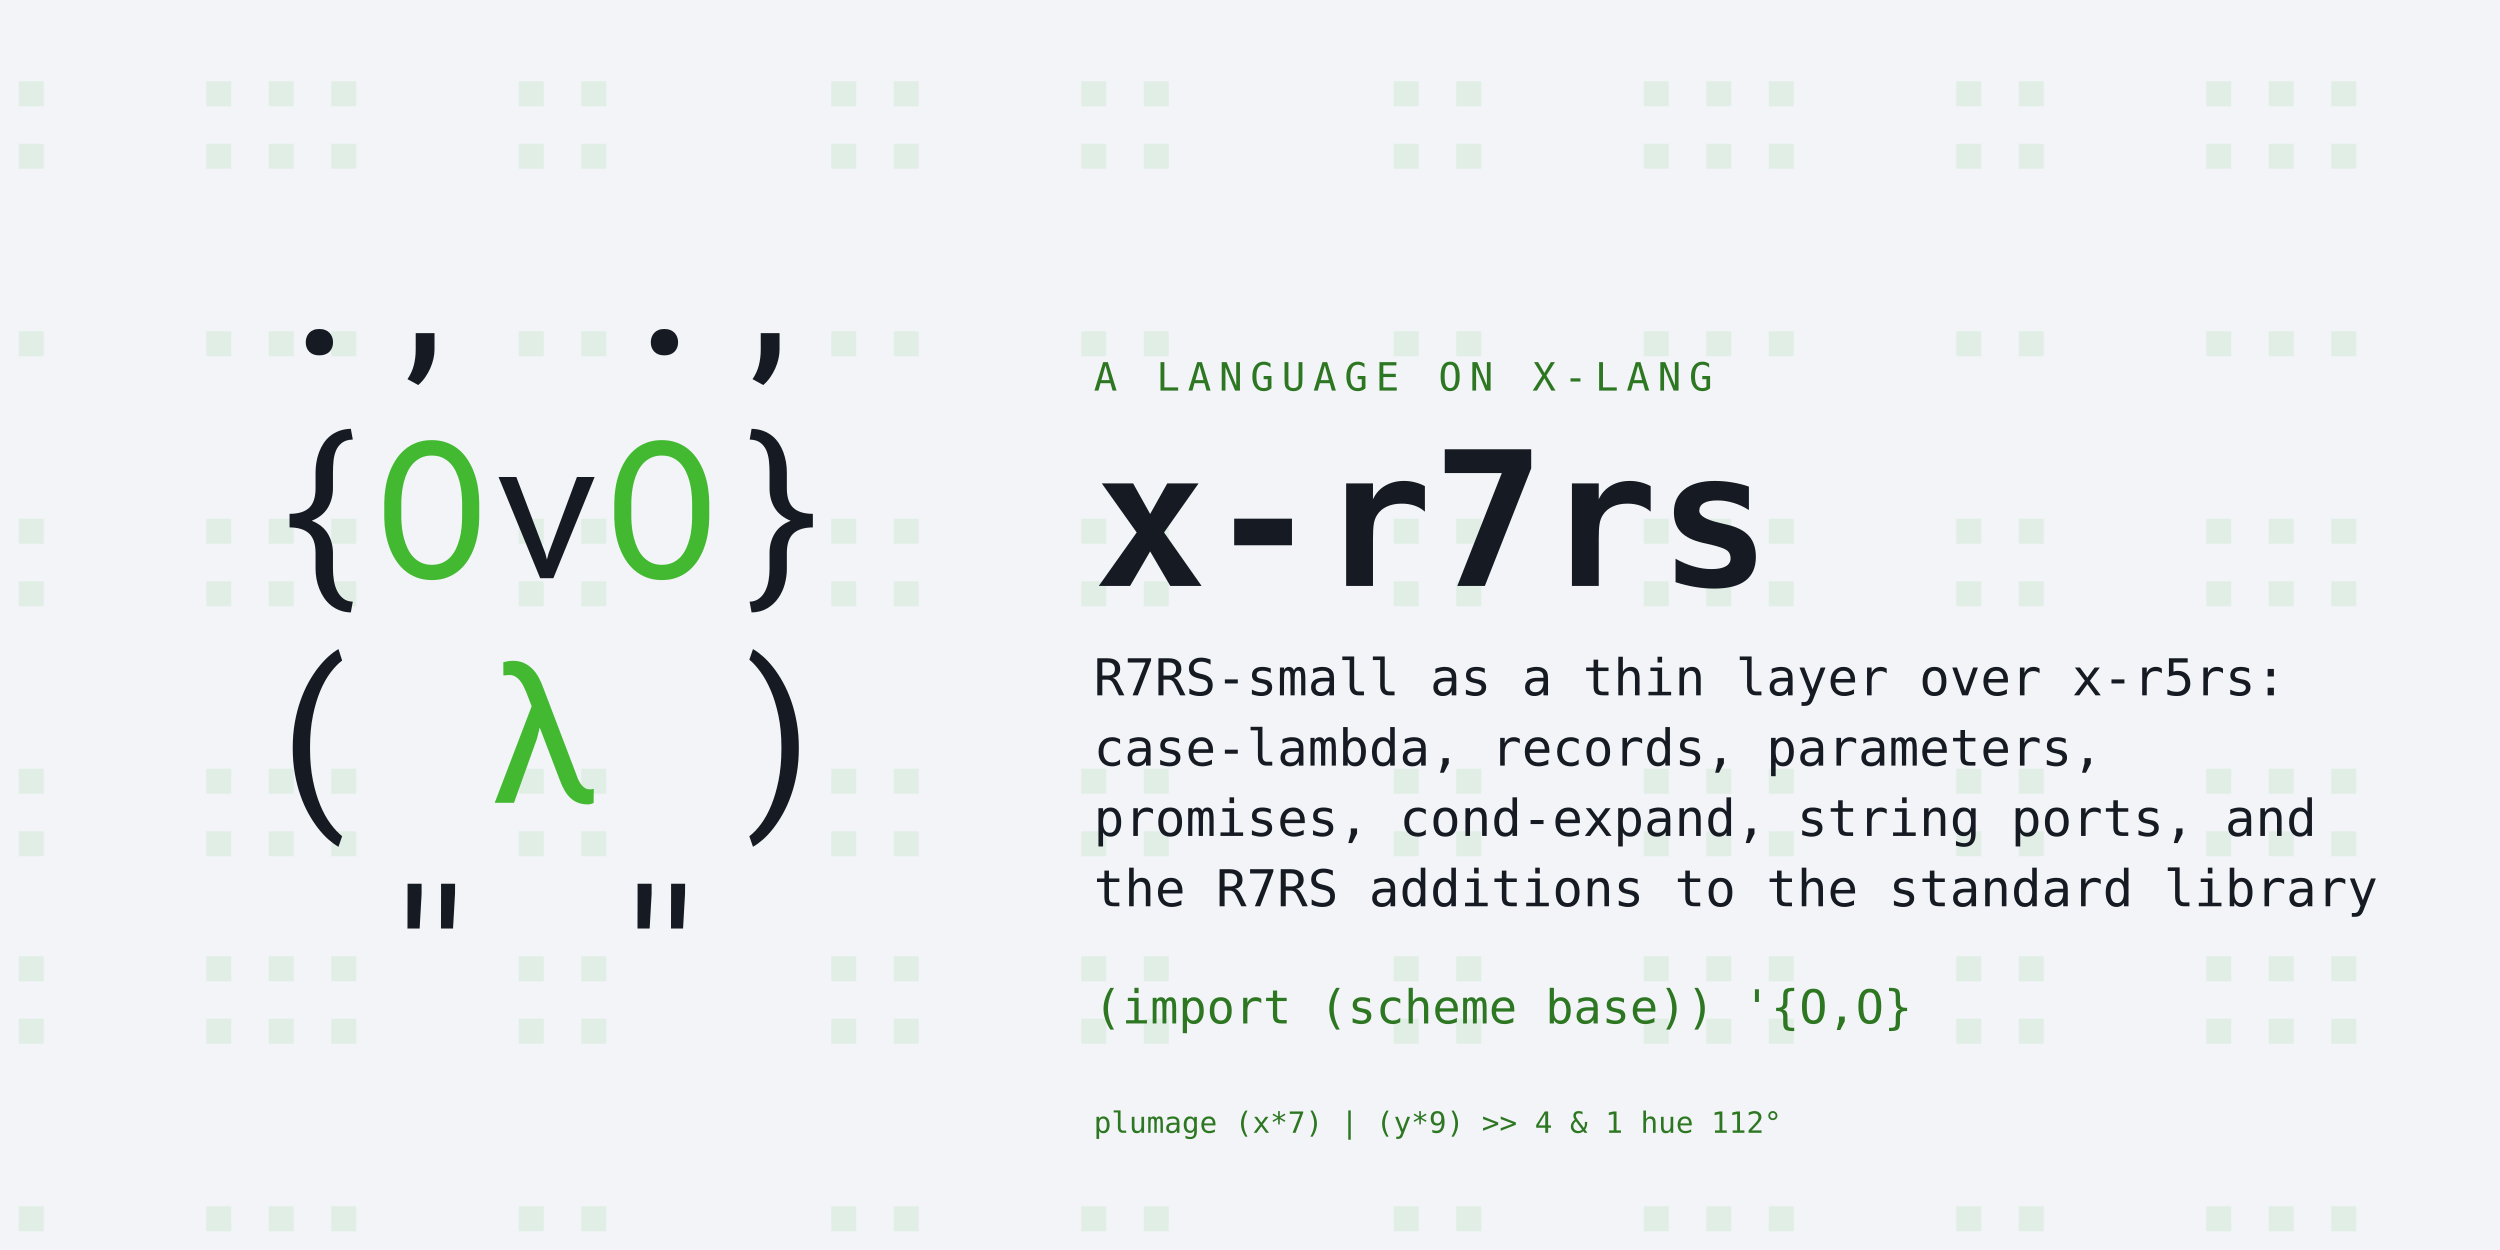
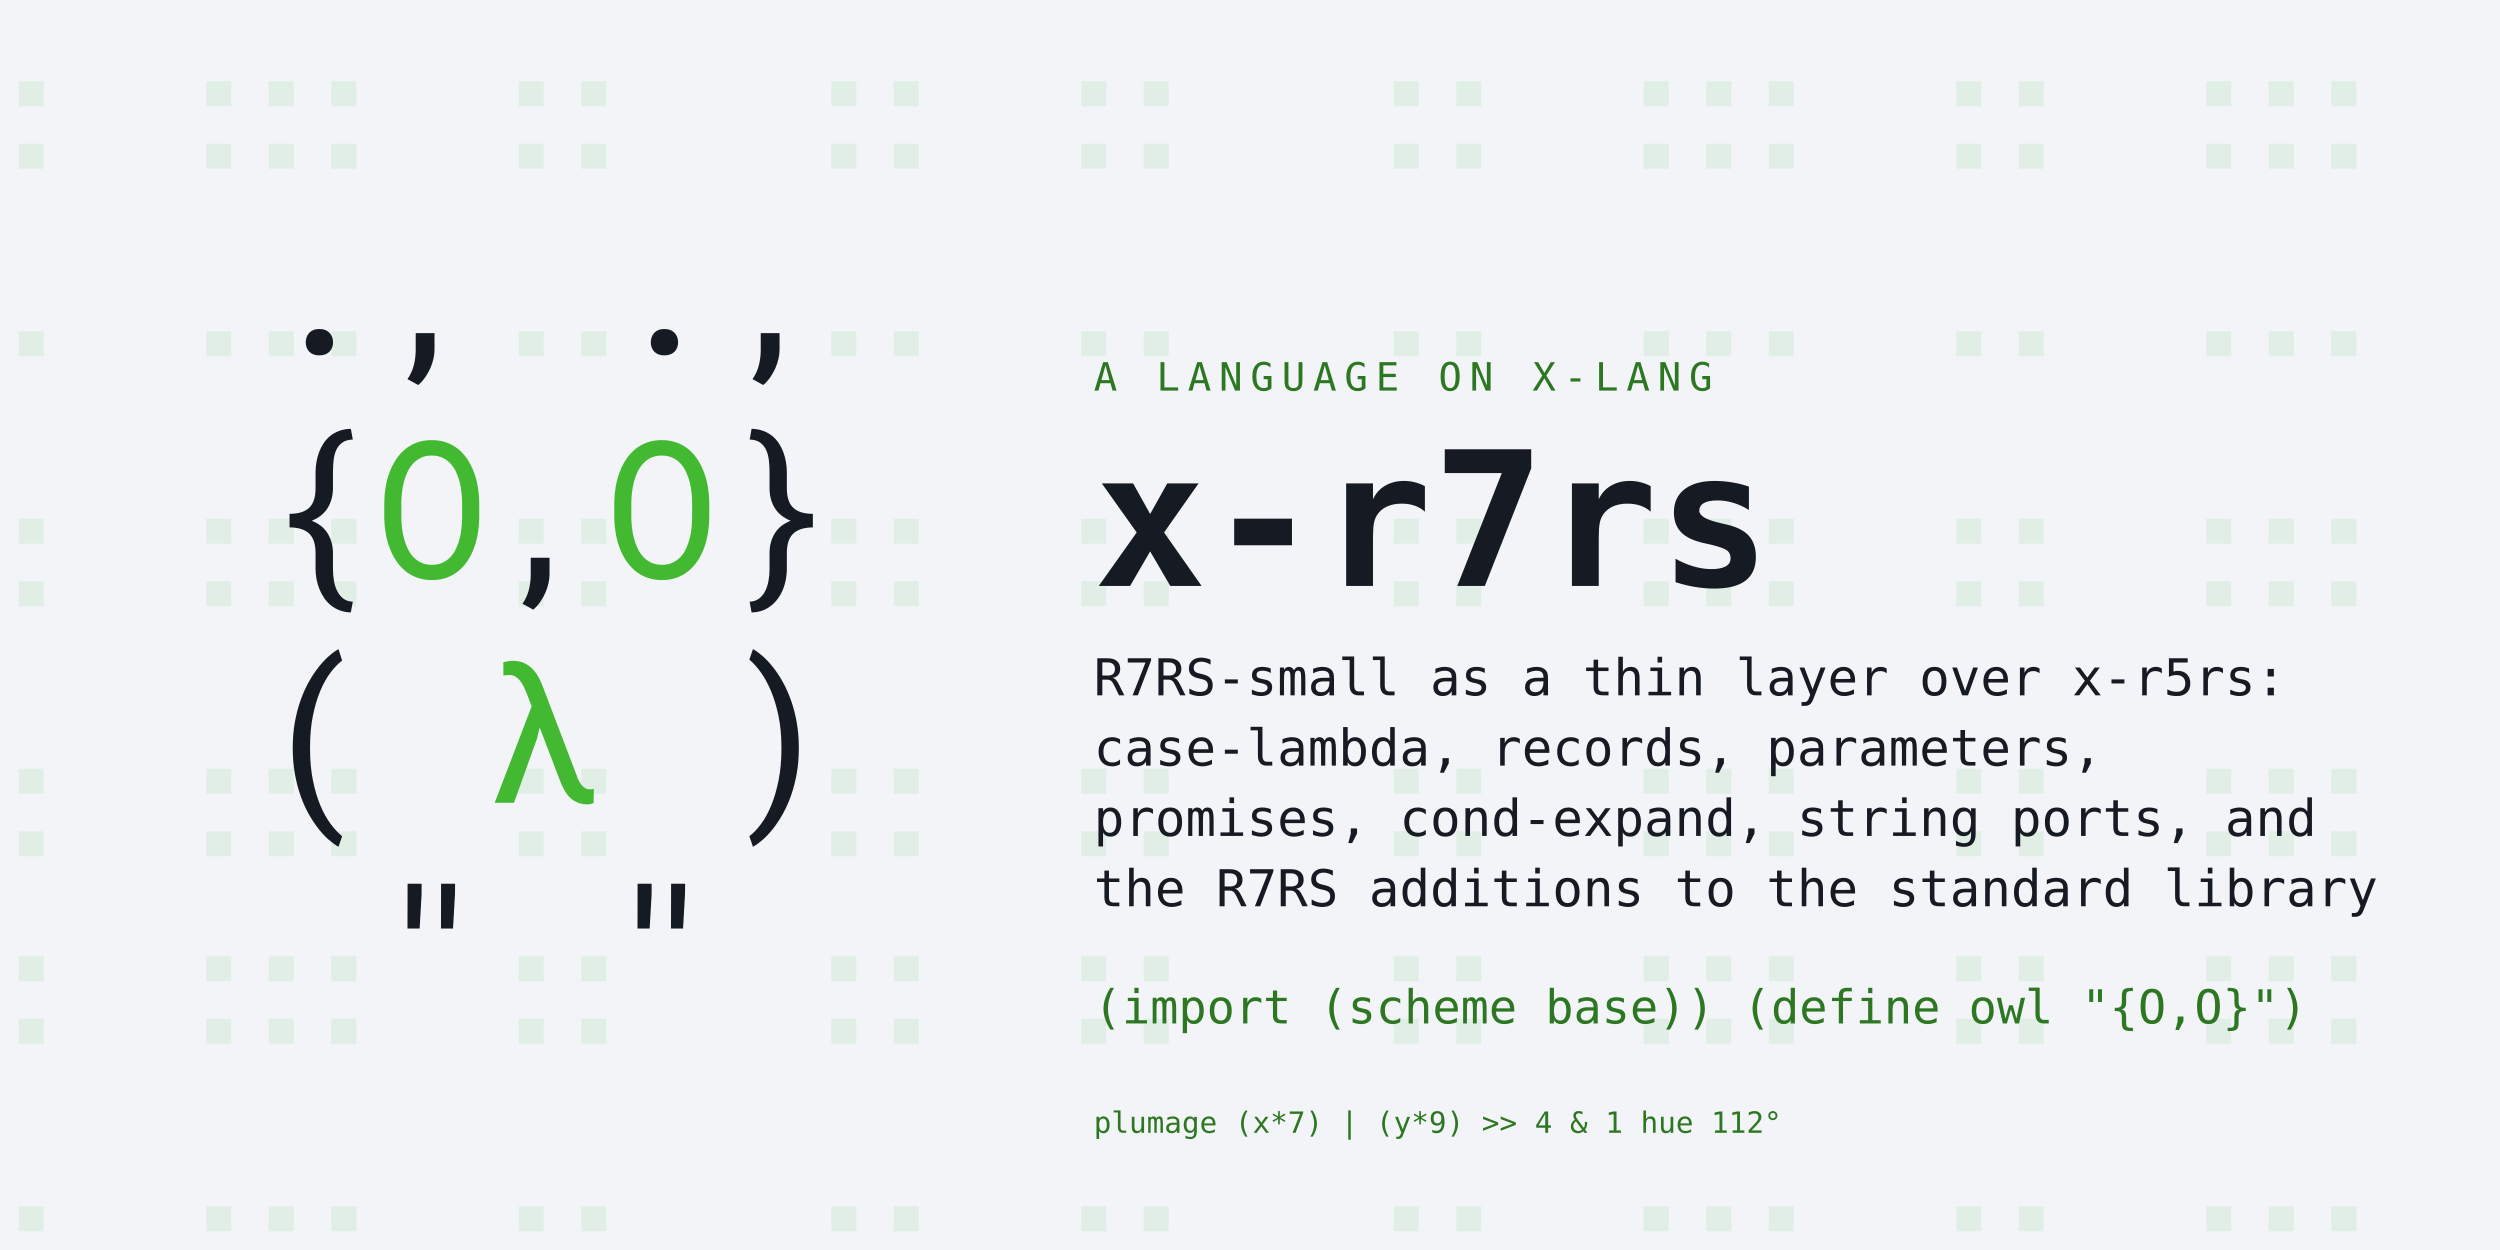
<svg xmlns="http://www.w3.org/2000/svg" width="1280" height="640" viewBox="0 0 1280 640" role="img" aria-label="x-r7rs, with Bitwise">
  <rect width="1280" height="640" fill="#f2f4f7" />
  <g fill="hsl(112.5,58%,46%)" fill-opacity="0.09">
    <rect x="9.6" y="41.6" width="12.8" height="12.8" />
    <rect x="105.6" y="41.6" width="12.8" height="12.8" />
    <rect x="137.6" y="41.6" width="12.8" height="12.8" />
    <rect x="169.6" y="41.6" width="12.8" height="12.8" />
    <rect x="265.6" y="41.6" width="12.8" height="12.8" />
    <rect x="297.6" y="41.6" width="12.8" height="12.8" />
    <rect x="425.6" y="41.6" width="12.8" height="12.8" />
    <rect x="457.6" y="41.6" width="12.8" height="12.8" />
    <rect x="553.6" y="41.6" width="12.8" height="12.8" />
    <rect x="585.6" y="41.6" width="12.8" height="12.8" />
    <rect x="713.6" y="41.6" width="12.8" height="12.8" />
    <rect x="745.6" y="41.6" width="12.8" height="12.8" />
    <rect x="841.6" y="41.6" width="12.8" height="12.8" />
    <rect x="873.6" y="41.6" width="12.8" height="12.8" />
    <rect x="905.6" y="41.6" width="12.8" height="12.8" />
    <rect x="1001.6" y="41.6" width="12.8" height="12.8" />
    <rect x="1033.6" y="41.6" width="12.8" height="12.8" />
    <rect x="1129.6" y="41.6" width="12.8" height="12.8" />
    <rect x="1161.6" y="41.6" width="12.8" height="12.8" />
    <rect x="1193.6" y="41.6" width="12.8" height="12.8" />
    <rect x="9.6" y="73.6" width="12.8" height="12.8" />
    <rect x="105.6" y="73.6" width="12.8" height="12.8" />
    <rect x="137.6" y="73.6" width="12.8" height="12.8" />
    <rect x="169.6" y="73.6" width="12.8" height="12.8" />
    <rect x="265.6" y="73.6" width="12.8" height="12.8" />
    <rect x="297.6" y="73.6" width="12.8" height="12.8" />
    <rect x="425.6" y="73.6" width="12.8" height="12.8" />
    <rect x="457.6" y="73.6" width="12.8" height="12.8" />
    <rect x="553.6" y="73.6" width="12.8" height="12.8" />
    <rect x="585.6" y="73.6" width="12.8" height="12.8" />
    <rect x="713.6" y="73.6" width="12.8" height="12.8" />
    <rect x="745.6" y="73.6" width="12.8" height="12.8" />
    <rect x="841.6" y="73.6" width="12.8" height="12.8" />
    <rect x="873.6" y="73.6" width="12.8" height="12.8" />
    <rect x="905.6" y="73.6" width="12.8" height="12.8" />
    <rect x="1001.6" y="73.6" width="12.8" height="12.8" />
    <rect x="1033.6" y="73.6" width="12.8" height="12.8" />
    <rect x="1129.6" y="73.6" width="12.8" height="12.8" />
    <rect x="1161.6" y="73.6" width="12.8" height="12.8" />
    <rect x="1193.6" y="73.6" width="12.8" height="12.8" />
    <rect x="9.6" y="169.6" width="12.8" height="12.8" />
    <rect x="105.6" y="169.6" width="12.8" height="12.8" />
    <rect x="137.6" y="169.6" width="12.8" height="12.8" />
    <rect x="169.6" y="169.6" width="12.8" height="12.8" />
    <rect x="265.6" y="169.6" width="12.8" height="12.8" />
    <rect x="297.6" y="169.6" width="12.8" height="12.8" />
    <rect x="425.6" y="169.6" width="12.8" height="12.8" />
    <rect x="457.6" y="169.6" width="12.8" height="12.8" />
    <rect x="553.6" y="169.6" width="12.8" height="12.8" />
    <rect x="585.6" y="169.6" width="12.8" height="12.8" />
    <rect x="713.6" y="169.6" width="12.8" height="12.8" />
    <rect x="745.6" y="169.6" width="12.8" height="12.8" />
    <rect x="841.6" y="169.6" width="12.8" height="12.8" />
    <rect x="873.6" y="169.6" width="12.8" height="12.8" />
    <rect x="905.6" y="169.6" width="12.8" height="12.8" />
    <rect x="1001.6" y="169.6" width="12.8" height="12.8" />
    <rect x="1033.6" y="169.6" width="12.8" height="12.8" />
    <rect x="1129.6" y="169.6" width="12.8" height="12.8" />
    <rect x="1161.6" y="169.6" width="12.8" height="12.8" />
    <rect x="1193.6" y="169.6" width="12.8" height="12.8" />
    <rect x="9.6" y="265.6" width="12.8" height="12.8" />
    <rect x="105.6" y="265.6" width="12.8" height="12.8" />
    <rect x="137.6" y="265.6" width="12.8" height="12.8" />
    <rect x="169.6" y="265.6" width="12.8" height="12.8" />
    <rect x="265.6" y="265.6" width="12.8" height="12.8" />
    <rect x="297.6" y="265.6" width="12.8" height="12.8" />
    <rect x="425.6" y="265.6" width="12.8" height="12.8" />
    <rect x="457.6" y="265.6" width="12.8" height="12.8" />
    <rect x="553.6" y="265.6" width="12.8" height="12.8" />
    <rect x="585.6" y="265.6" width="12.8" height="12.8" />
    <rect x="713.6" y="265.6" width="12.8" height="12.8" />
    <rect x="745.6" y="265.6" width="12.8" height="12.8" />
    <rect x="841.6" y="265.6" width="12.8" height="12.8" />
    <rect x="873.6" y="265.6" width="12.8" height="12.8" />
    <rect x="905.6" y="265.6" width="12.8" height="12.8" />
    <rect x="1001.6" y="265.6" width="12.8" height="12.8" />
    <rect x="1033.6" y="265.6" width="12.8" height="12.8" />
    <rect x="1129.6" y="265.6" width="12.8" height="12.8" />
    <rect x="1161.6" y="265.6" width="12.8" height="12.8" />
    <rect x="1193.6" y="265.6" width="12.8" height="12.8" />
    <rect x="9.6" y="297.6" width="12.8" height="12.8" />
    <rect x="105.6" y="297.6" width="12.8" height="12.8" />
    <rect x="137.6" y="297.6" width="12.8" height="12.8" />
    <rect x="169.6" y="297.6" width="12.8" height="12.8" />
    <rect x="265.6" y="297.6" width="12.8" height="12.8" />
    <rect x="297.6" y="297.6" width="12.8" height="12.8" />
    <rect x="425.6" y="297.6" width="12.8" height="12.8" />
    <rect x="457.6" y="297.6" width="12.8" height="12.8" />
    <rect x="553.6" y="297.6" width="12.8" height="12.8" />
    <rect x="585.6" y="297.6" width="12.8" height="12.8" />
    <rect x="713.6" y="297.6" width="12.8" height="12.8" />
    <rect x="745.6" y="297.6" width="12.8" height="12.8" />
    <rect x="841.6" y="297.6" width="12.8" height="12.8" />
    <rect x="873.6" y="297.6" width="12.8" height="12.8" />
    <rect x="905.6" y="297.6" width="12.8" height="12.8" />
    <rect x="1001.6" y="297.6" width="12.8" height="12.8" />
    <rect x="1033.6" y="297.6" width="12.8" height="12.8" />
    <rect x="1129.6" y="297.6" width="12.8" height="12.8" />
    <rect x="1161.6" y="297.6" width="12.8" height="12.8" />
    <rect x="1193.6" y="297.6" width="12.8" height="12.8" />
    <rect x="9.6" y="393.6" width="12.8" height="12.8" />
    <rect x="105.6" y="393.6" width="12.8" height="12.8" />
    <rect x="137.6" y="393.6" width="12.8" height="12.8" />
    <rect x="169.6" y="393.6" width="12.8" height="12.8" />
    <rect x="265.6" y="393.6" width="12.8" height="12.8" />
    <rect x="297.6" y="393.6" width="12.8" height="12.8" />
    <rect x="425.6" y="393.6" width="12.8" height="12.8" />
    <rect x="457.6" y="393.6" width="12.8" height="12.8" />
    <rect x="553.6" y="393.6" width="12.8" height="12.8" />
    <rect x="585.6" y="393.6" width="12.8" height="12.8" />
    <rect x="713.6" y="393.6" width="12.8" height="12.8" />
    <rect x="745.6" y="393.6" width="12.8" height="12.8" />
    <rect x="841.6" y="393.6" width="12.8" height="12.8" />
    <rect x="873.6" y="393.6" width="12.8" height="12.8" />
    <rect x="905.6" y="393.6" width="12.8" height="12.8" />
    <rect x="1001.6" y="393.6" width="12.8" height="12.8" />
    <rect x="1033.6" y="393.6" width="12.8" height="12.8" />
    <rect x="1129.6" y="393.6" width="12.8" height="12.8" />
    <rect x="1161.6" y="393.6" width="12.8" height="12.8" />
    <rect x="1193.6" y="393.6" width="12.8" height="12.8" />
    <rect x="9.6" y="425.6" width="12.8" height="12.8" />
    <rect x="105.6" y="425.6" width="12.8" height="12.8" />
    <rect x="137.6" y="425.6" width="12.8" height="12.8" />
    <rect x="169.6" y="425.6" width="12.8" height="12.8" />
    <rect x="265.6" y="425.6" width="12.8" height="12.8" />
    <rect x="297.6" y="425.6" width="12.8" height="12.8" />
    <rect x="425.6" y="425.6" width="12.8" height="12.8" />
    <rect x="457.6" y="425.6" width="12.8" height="12.8" />
    <rect x="553.6" y="425.6" width="12.8" height="12.8" />
    <rect x="585.6" y="425.6" width="12.8" height="12.8" />
    <rect x="713.6" y="425.6" width="12.8" height="12.8" />
    <rect x="745.6" y="425.6" width="12.8" height="12.8" />
    <rect x="841.6" y="425.6" width="12.8" height="12.8" />
    <rect x="873.6" y="425.6" width="12.8" height="12.8" />
    <rect x="905.6" y="425.6" width="12.8" height="12.8" />
    <rect x="1001.6" y="425.6" width="12.8" height="12.8" />
    <rect x="1033.6" y="425.6" width="12.8" height="12.8" />
    <rect x="1129.6" y="425.6" width="12.8" height="12.8" />
    <rect x="1161.6" y="425.6" width="12.8" height="12.8" />
    <rect x="1193.6" y="425.6" width="12.8" height="12.8" />
    <rect x="9.6" y="489.6" width="12.8" height="12.8" />
    <rect x="105.6" y="489.6" width="12.8" height="12.8" />
    <rect x="137.6" y="489.6" width="12.8" height="12.8" />
    <rect x="169.6" y="489.6" width="12.8" height="12.8" />
    <rect x="265.6" y="489.6" width="12.8" height="12.8" />
    <rect x="297.6" y="489.6" width="12.8" height="12.8" />
    <rect x="425.6" y="489.6" width="12.8" height="12.8" />
    <rect x="457.6" y="489.6" width="12.8" height="12.8" />
    <rect x="553.6" y="489.6" width="12.8" height="12.8" />
    <rect x="585.6" y="489.6" width="12.8" height="12.8" />
    <rect x="713.6" y="489.6" width="12.8" height="12.8" />
    <rect x="745.6" y="489.6" width="12.8" height="12.8" />
    <rect x="841.6" y="489.6" width="12.8" height="12.8" />
    <rect x="873.6" y="489.6" width="12.8" height="12.8" />
    <rect x="905.6" y="489.6" width="12.8" height="12.8" />
    <rect x="1001.6" y="489.6" width="12.8" height="12.8" />
    <rect x="1033.6" y="489.6" width="12.8" height="12.8" />
    <rect x="1129.6" y="489.6" width="12.8" height="12.8" />
    <rect x="1161.6" y="489.6" width="12.8" height="12.8" />
    <rect x="1193.6" y="489.6" width="12.8" height="12.8" />
    <rect x="9.6" y="521.6" width="12.8" height="12.8" />
    <rect x="105.6" y="521.6" width="12.8" height="12.8" />
    <rect x="137.6" y="521.6" width="12.8" height="12.8" />
    <rect x="169.6" y="521.6" width="12.8" height="12.8" />
    <rect x="265.6" y="521.6" width="12.8" height="12.8" />
    <rect x="297.6" y="521.6" width="12.8" height="12.8" />
    <rect x="425.6" y="521.6" width="12.8" height="12.8" />
    <rect x="457.6" y="521.6" width="12.8" height="12.8" />
    <rect x="553.6" y="521.6" width="12.8" height="12.8" />
    <rect x="585.6" y="521.6" width="12.8" height="12.8" />
    <rect x="713.6" y="521.6" width="12.8" height="12.8" />
    <rect x="745.6" y="521.6" width="12.8" height="12.8" />
    <rect x="841.6" y="521.6" width="12.8" height="12.8" />
    <rect x="873.6" y="521.6" width="12.8" height="12.8" />
    <rect x="905.6" y="521.6" width="12.8" height="12.8" />
    <rect x="1001.6" y="521.6" width="12.8" height="12.8" />
    <rect x="1033.6" y="521.6" width="12.8" height="12.8" />
    <rect x="1129.6" y="521.6" width="12.8" height="12.8" />
    <rect x="1161.6" y="521.6" width="12.8" height="12.8" />
    <rect x="1193.6" y="521.6" width="12.8" height="12.8" />
    <rect x="9.6" y="617.6" width="12.8" height="12.8" />
    <rect x="105.6" y="617.6" width="12.8" height="12.8" />
    <rect x="137.6" y="617.6" width="12.8" height="12.8" />
    <rect x="169.6" y="617.6" width="12.8" height="12.8" />
    <rect x="265.6" y="617.6" width="12.8" height="12.8" />
    <rect x="297.6" y="617.6" width="12.8" height="12.8" />
    <rect x="425.6" y="617.6" width="12.8" height="12.8" />
    <rect x="457.6" y="617.6" width="12.8" height="12.8" />
    <rect x="553.6" y="617.6" width="12.8" height="12.8" />
    <rect x="585.6" y="617.6" width="12.8" height="12.8" />
    <rect x="713.6" y="617.6" width="12.8" height="12.8" />
    <rect x="745.6" y="617.6" width="12.8" height="12.8" />
    <rect x="841.6" y="617.6" width="12.8" height="12.8" />
    <rect x="873.6" y="617.6" width="12.8" height="12.8" />
    <rect x="905.6" y="617.6" width="12.8" height="12.8" />
    <rect x="1001.6" y="617.6" width="12.8" height="12.8" />
    <rect x="1033.6" y="617.6" width="12.8" height="12.8" />
    <rect x="1129.6" y="617.6" width="12.8" height="12.8" />
    <rect x="1161.6" y="617.6" width="12.8" height="12.8" />
    <rect x="1193.6" y="617.6" width="12.8" height="12.8" />
  </g>
  <defs>
    <path id="o-14" d="M496 120Q496 150 505.5 176.0Q515 202 533.0 221.5Q551 241 578.0 252.0Q605 263 641 263Q677 263 704.5 252.0Q732 241 750.5 221.5Q769 202 778.5 176.0Q788 150 788 120Q788 91 778.5 65.5Q769 40 750.5 21.0Q732 2 704.5 -8.5Q677 -19 641 -19Q605 -19 578.0 -8.5Q551 2 533.0 21.0Q515 40 505.5 65.5Q496 91 496 120Z" />
    <path id="o-12" d="M643 43Q643 -4 631.5 -55.5Q620 -107 597.5 -157.5Q575 -208 543.0 -254.0Q511 -300 469 -336L354 -273Q402 -203 422.0 -124.0Q442 -45 442 40V219H643Z" />
    <path id="o-91" d="M978 -366Q913 -364 860.0 -344.0Q807 -324 765.0 -290.0Q723 -256 692.5 -211.0Q662 -166 641.5 -114.5Q621 -63 611.0 -8.5Q601 46 601 99V268Q601 412 532.5 477.0Q464 542 323 543V688Q464 688 532.5 752.5Q601 817 601 962V1132Q601 1185 610.0 1239.5Q619 1294 638.0 1345.5Q657 1397 686.5 1442.0Q716 1487 758.0 1521.0Q800 1555 854.5 1575.0Q909 1595 978 1597L999 1482Q927 1480 884.5 1448.0Q842 1416 820.5 1366.5Q799 1317 793.0 1255.0Q787 1193 787 1132V962Q786 842 731.0 751.5Q676 661 560 614Q676 568 731.0 477.5Q786 387 787 268V99Q787 37 797.0 -24.5Q807 -86 831.5 -135.5Q856 -185 896.5 -217.0Q937 -249 999 -251Z" />
    <path id="o-47" d="M1121 644Q1120 566 1107.5 486.5Q1095 407 1069.0 333.0Q1043 259 1002.5 195.0Q962 131 906.0 83.0Q850 35 777.5 7.5Q705 -20 615 -20Q525 -20 452.5 7.5Q380 35 324.0 83.0Q268 131 227.0 195.5Q186 260 159.5 334.0Q133 408 120.0 487.0Q107 566 106 644V810Q107 888 119.5 967.5Q132 1047 158.5 1121.0Q185 1195 225.5 1259.5Q266 1324 322.0 1372.5Q378 1421 450.5 1448.5Q523 1476 613 1476Q703 1476 776.0 1448.5Q849 1421 905.0 1373.0Q961 1325 1001.5 1260.5Q1042 1196 1068.5 1122.0Q1095 1048 1107.5 968.0Q1120 888 1121 810ZM938 812Q937 864 931.0 920.5Q925 977 910.5 1032.5Q896 1088 872.0 1138.5Q848 1189 812.0 1227.5Q776 1266 727.0 1288.5Q678 1311 613 1311Q549 1311 500.0 1288.0Q451 1265 415.0 1226.5Q379 1188 355.0 1137.5Q331 1087 316.5 1031.5Q302 976 295.5 919.5Q289 863 288 812V644Q289 593 295.5 536.0Q302 479 317.0 423.5Q332 368 356.0 317.0Q380 266 416.0 227.5Q452 189 501.0 166.0Q550 143 615 143Q680 143 729.5 166.0Q779 189 814.5 227.5Q850 266 873.5 316.5Q897 367 911.5 422.5Q926 478 931.5 535.0Q937 592 938 644Z" />
-     <path id="o-86" d="M598 266 615 199 633 266 936 1082H1125L684 0H543L98 1082H288Z" />
    <path id="o-93" d="M323 -251Q384 -249 425.0 -217.0Q466 -185 490.5 -135.5Q515 -86 525.5 -24.5Q536 37 536 99V268Q536 387 591.0 477.5Q646 568 762 614Q646 661 591.0 751.5Q536 842 536 962V1132Q536 1193 529.5 1255.0Q523 1317 501.5 1366.5Q480 1416 438.0 1448.0Q396 1480 324 1482L344 1597Q413 1595 467.5 1575.0Q522 1555 564.0 1521.0Q606 1487 635.5 1442.0Q665 1397 684.0 1345.5Q703 1294 712.0 1239.5Q721 1185 721 1132V962Q721 817 790.0 752.5Q859 688 999 688V543Q859 542 790.0 477.0Q721 412 721 268V99Q721 19 699.0 -62.5Q677 -144 630.5 -211.0Q584 -278 513.0 -321.0Q442 -364 344 -366Z" />
    <path id="o-8" d="M357 591Q357 734 379.5 860.0Q402 986 440.0 1093.5Q478 1201 527.5 1290.0Q577 1379 631.5 1448.0Q686 1517 741.0 1566.0Q796 1615 846 1643L885 1521Q823 1474 761.5 1393.0Q700 1312 651.5 1196.5Q603 1081 572.5 930.5Q542 780 542 593V579Q542 392 572.5 241.0Q603 90 651.5 -26.0Q700 -142 761.5 -224.5Q823 -307 885 -357L846 -470Q796 -442 740.5 -393.5Q685 -345 630.5 -275.5Q576 -206 526.5 -117.5Q477 -29 439.5 78.5Q402 186 379.5 312.0Q357 438 357 581Z" />
    <path id="o-95" d="M263 0H57L452 1032L397 1175Q383 1210 366.0 1244.5Q349 1279 327.0 1306.0Q305 1333 277.5 1349.5Q250 1366 216 1366Q203 1366 183.0 1364.0Q163 1362 150 1361L149 1503Q167 1508 197.0 1513.0Q227 1518 252 1518Q324 1518 377.0 1491.0Q430 1464 467.5 1423.5Q505 1383 529.5 1335.5Q554 1288 569 1248L931 298Q941 265 955.5 237.0Q970 209 987.0 188.5Q1004 168 1025.0 156.0Q1046 144 1070 144Q1078 144 1083.0 144.0Q1088 144 1092.5 145.0Q1097 146 1102.0 146.5Q1107 147 1116 149L1114 -2Q1103 -8 1085.0 -12.5Q1067 -17 1055 -17Q996 -17 950.0 0.0Q904 17 867.5 50.5Q831 84 802.5 134.0Q774 184 750 250L538 805L509 686Z" />
    <path id="o-9" d="M849 581Q849 438 826.5 312.0Q804 186 766.0 78.5Q728 -29 678.5 -117.5Q629 -206 574.5 -275.5Q520 -345 464.5 -393.5Q409 -442 359 -470L320 -357Q382 -311 443.5 -228.5Q505 -146 553.5 -29.0Q602 88 632.5 240.0Q663 392 663 579V593Q663 780 631.0 932.5Q599 1085 548.5 1202.5Q498 1320 437.5 1402.0Q377 1484 320 1530L359 1643Q409 1615 464.5 1566.0Q520 1517 574.5 1448.0Q629 1379 678.5 1290.0Q728 1201 766.0 1093.5Q804 986 826.5 860.0Q849 734 849 591Z" />
    <path id="o-2" d="M505 1427 484 1057H354L355 1411V1536H505ZM862 1427 841 1057H712L713 1411V1536H863Z" />
  </defs>
  <g fill="#161a22">
    <use href="#o-14" transform="translate(132.78,181.04) scale(0.0479,-0.0479)" />
    <use href="#o-12" transform="translate(191.67,181.04) scale(0.0479,-0.0479)" />
    <use href="#o-14" transform="translate(309.44,181.04) scale(0.0479,-0.0479)" />
    <use href="#o-12" transform="translate(368.33,181.04) scale(0.0479,-0.0479)" />
    <use href="#o-91" transform="translate(132.78,296.04) scale(0.0479,-0.0479)" />
-     <use href="#o-86" transform="translate(250.56,296.04) scale(0.0479,-0.0479)" />
+     <use href="#o-12" transform="translate(250.56,296.04) scale(0.0479,-0.0479)" />
    <use href="#o-93" transform="translate(368.33,296.04) scale(0.0479,-0.0479)" />
    <use href="#o-8" transform="translate(132.78,411.04) scale(0.0479,-0.0479)" />
    <use href="#o-9" transform="translate(368.33,411.04) scale(0.0479,-0.0479)" />
    <use href="#o-2" transform="translate(191.67,526.04) scale(0.0479,-0.0479)" />
    <use href="#o-2" transform="translate(309.44,526.04) scale(0.0479,-0.0479)" />
  </g>
  <g fill="hsl(112.5,58%,46%)">
    <use href="#o-47" transform="translate(191.67,296.04) scale(0.0479,-0.0479)" />
  </g>
  <g fill="hsl(112.5,58%,46%)">
    <use href="#o-47" transform="translate(309.44,296.04) scale(0.0479,-0.0479)" />
  </g>
  <g fill="hsl(112.5,58%,46%)">
    <use href="#o-95" transform="translate(250.56,411.04) scale(0.0479,-0.0479)" />
  </g>
  <text x="560" y="200" font-family="'Roboto Mono','Martian Mono',Menlo,'DejaVu Sans Mono',ui-monospace,monospace" font-size="20" letter-spacing="4" fill="hsl(112.5,55%,30%)">A LANGUAGE ON X-LANG</text>
  <text x="560" y="300" font-family="'Roboto Mono','Martian Mono',Menlo,'DejaVu Sans Mono',ui-monospace,monospace" font-size="96" font-weight="700" fill="#161a22">x-r7rs</text>
  <text x="560" y="356" font-family="'Roboto Mono','Martian Mono',Menlo,'DejaVu Sans Mono',ui-monospace,monospace" font-size="26" fill="#161a22">R7RS-small as a thin layer over x-r5rs:</text>
  <text x="560" y="392" font-family="'Roboto Mono','Martian Mono',Menlo,'DejaVu Sans Mono',ui-monospace,monospace" font-size="26" fill="#161a22">case-lambda, records, parameters,</text>
  <text x="560" y="428" font-family="'Roboto Mono','Martian Mono',Menlo,'DejaVu Sans Mono',ui-monospace,monospace" font-size="26" fill="#161a22">promises, cond-expand, string ports, and</text>
  <text x="560" y="464" font-family="'Roboto Mono','Martian Mono',Menlo,'DejaVu Sans Mono',ui-monospace,monospace" font-size="26" fill="#161a22">the R7RS additions to the standard library</text>
-   <text x="560" y="524" font-family="'Roboto Mono','Martian Mono',Menlo,'DejaVu Sans Mono',ui-monospace,monospace" font-size="24" xml:space="preserve" fill="hsl(112.5,55%,30%)">(import (scheme base)) '{O,O}</text>
+   <text x="560" y="524" font-family="'Roboto Mono','Martian Mono',Menlo,'DejaVu Sans Mono',ui-monospace,monospace" font-size="24" xml:space="preserve" fill="hsl(112.5,55%,30%)">(import (scheme base)) (define owl "{O,O}")</text>
  <text x="560" y="580" font-family="'Roboto Mono','Martian Mono',Menlo,'DejaVu Sans Mono',ui-monospace,monospace" font-size="15" fill="hsl(112.5,55%,30%)">plumage  (x*7) | (y*9) &gt;&gt; 4 &amp; 1   hue 112°</text>
</svg>
